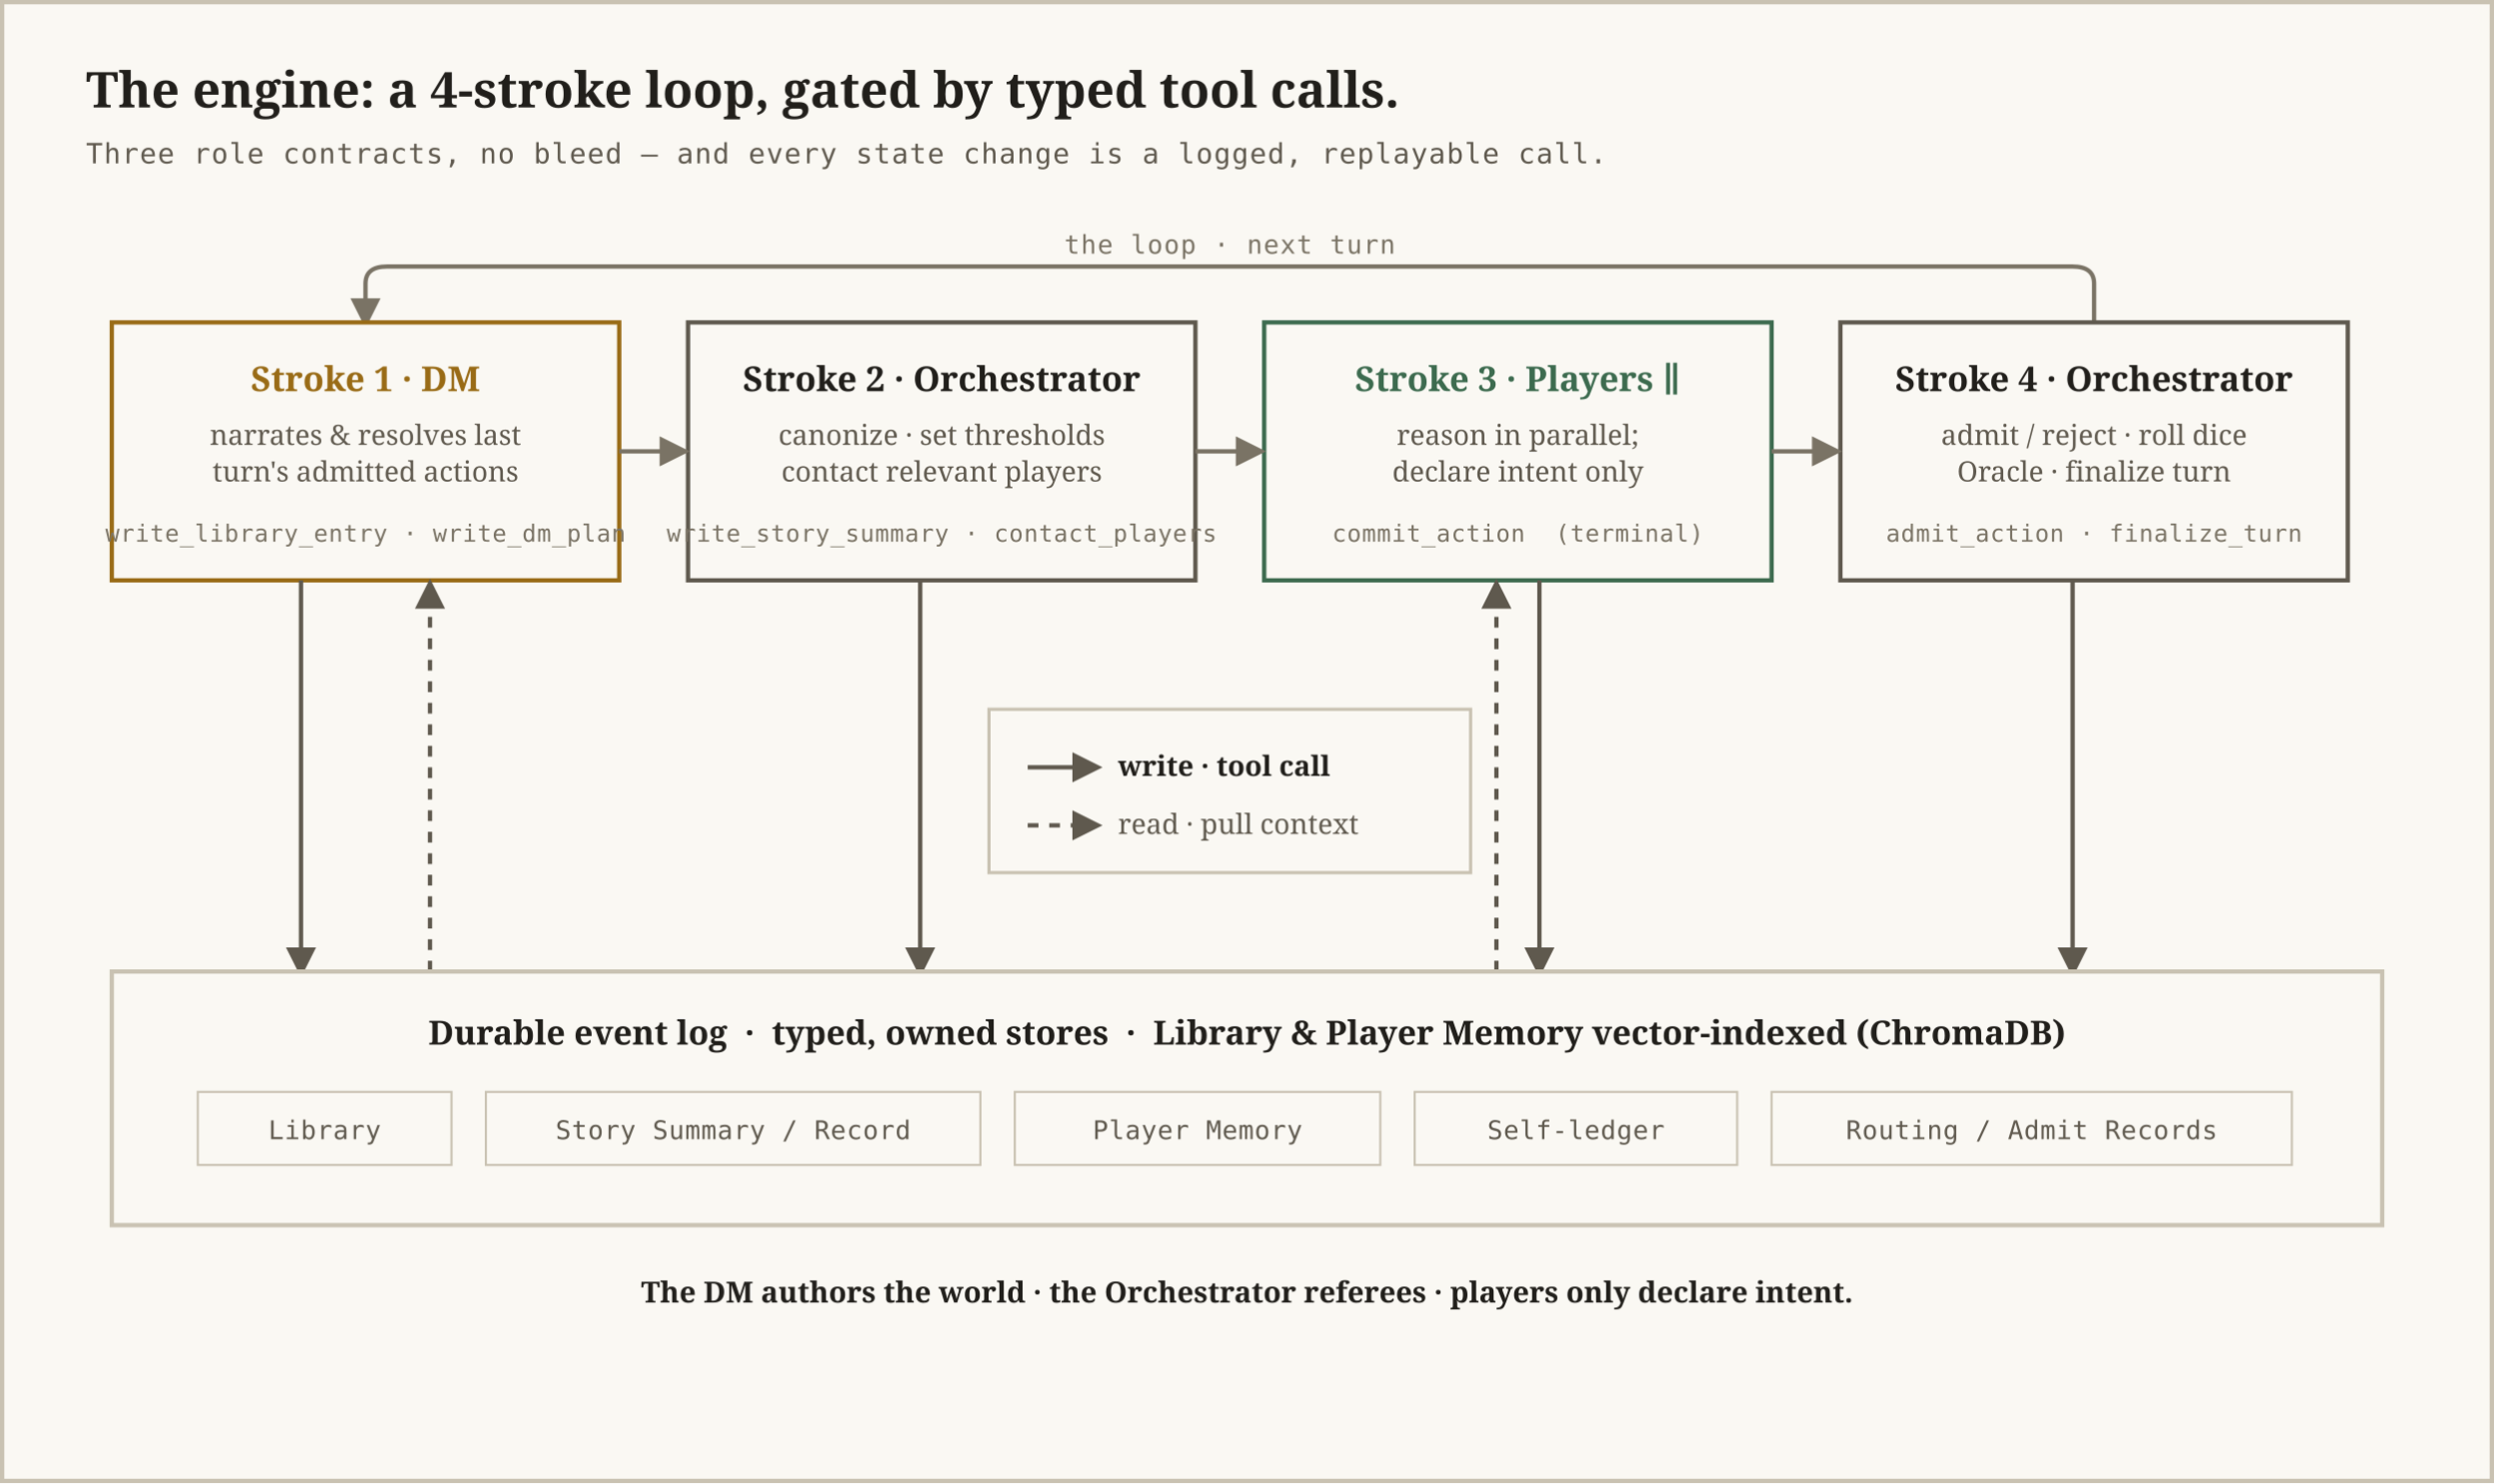
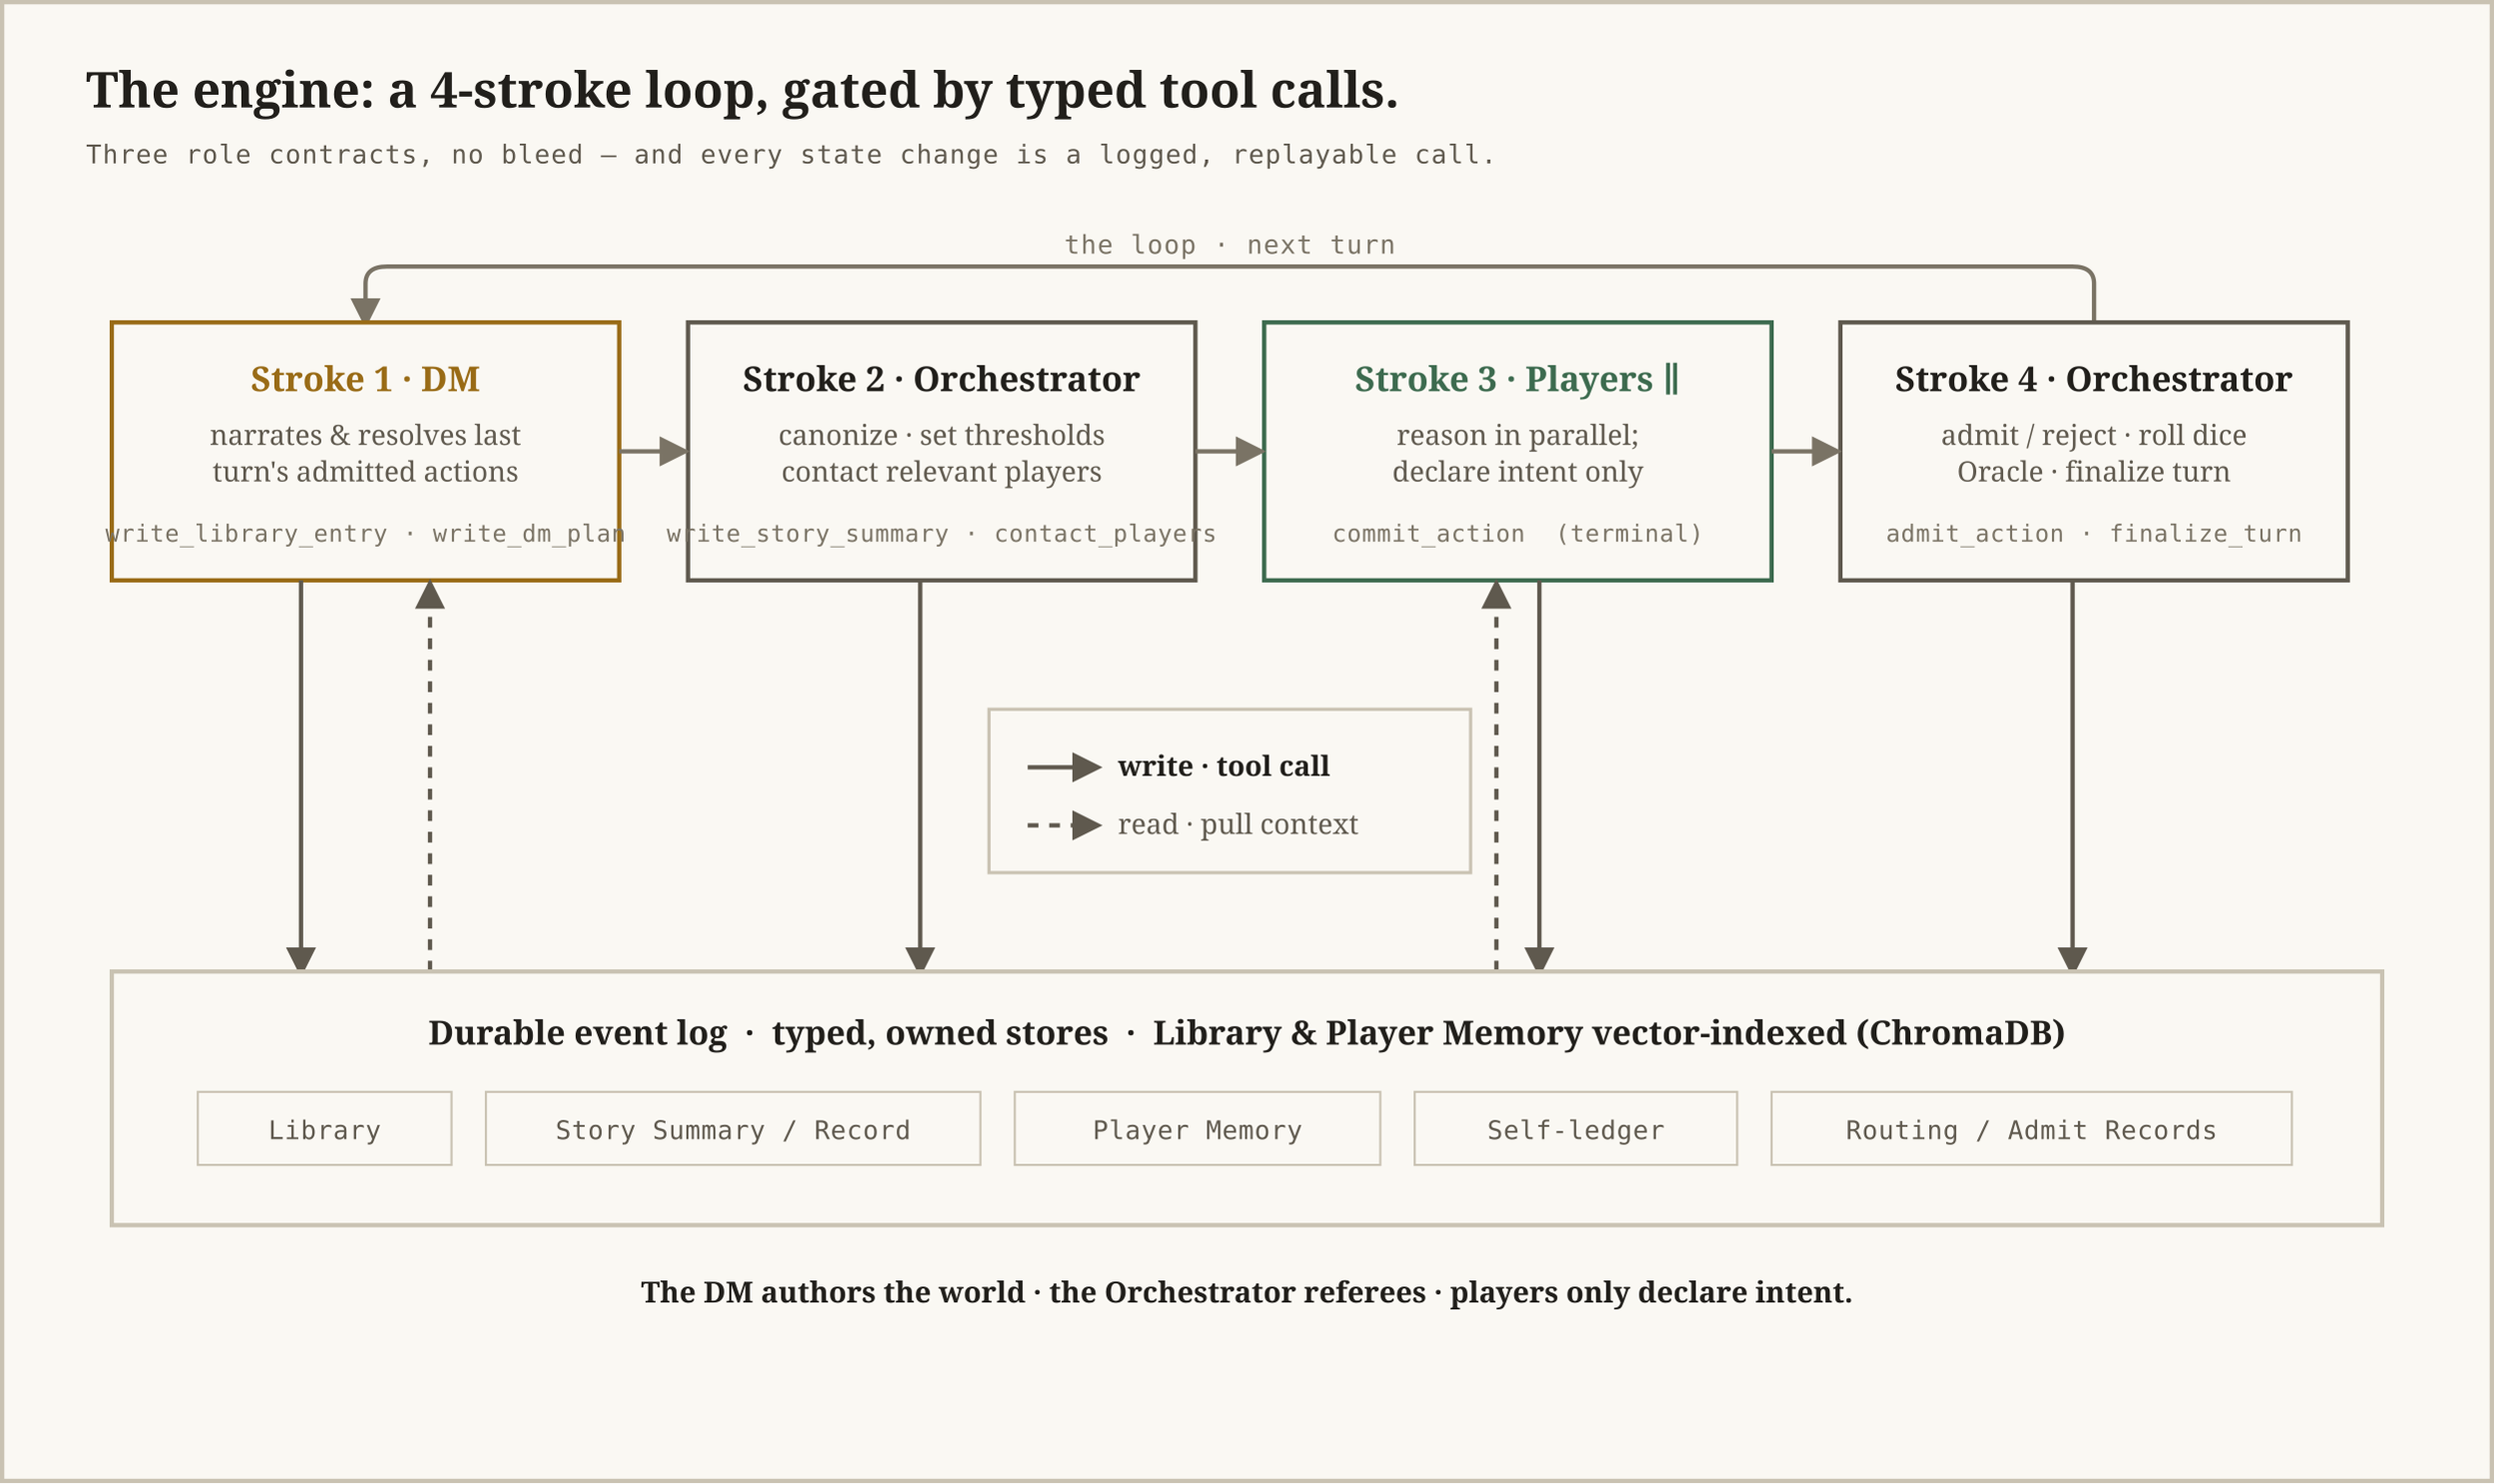
<svg xmlns="http://www.w3.org/2000/svg" viewBox="0 0 1160 690" width="1160" height="690" font-family="Georgia, serif">
  <defs>
    <marker id="ag" viewBox="0 0 10 10" refX="8" refY="5" markerWidth="7" markerHeight="7" orient="auto-start-reverse">
      <path d="M0,0 L10,5 L0,10 z" fill="#7a7365" />
    </marker>
    <marker id="aw" viewBox="0 0 10 10" refX="8" refY="5" markerWidth="7" markerHeight="7" orient="auto-start-reverse">
      <path d="M0,0 L10,5 L0,10 z" fill="#5f594e" />
    </marker>
  </defs>
  <rect x="1" y="1" width="1158" height="688" rx="0" fill="#faf8f3" stroke="#c9c2b2" stroke-width="2" />
  <text x="40" y="50" fill="#211f1b" font-size="23" font-weight="700">The engine: a 4-stroke loop, gated by typed tool calls.</text>
-   <text x="40" y="76" fill="#5f594e" font-family="Menlo, monospace" font-size="13" letter-spacing="0.5">Three role contracts, no bleed — and every state change is a logged, replayable call.</text>
+   <text x="40" y="76" fill="#5f594e" font-family="Menlo, monospace" font-size="12" letter-spacing="0.5">Three role contracts, no bleed — and every state change is a logged, replayable call.</text>
  <path d="M974 150 L974 132 Q974 124 964 124 L180 124 Q170 124 170 132 L170 150" fill="none" stroke="#7a7365" stroke-width="2" marker-end="url(#ag)" />
  <text x="572" y="118" text-anchor="middle" fill="#7a7365" font-family="Menlo, monospace" font-size="12" letter-spacing="0.5">the loop · next turn</text>
  <rect x="52" y="150" width="236" height="120" rx="0" fill="#faf8f3" stroke="#996b16" stroke-width="2" />
  <text x="170" y="182" text-anchor="middle" fill="#996b16" font-size="16" font-weight="700">Stroke 1 · DM</text>
  <text x="170" y="207" text-anchor="middle" fill="#5f594e" font-size="13">narrates &amp; resolves last</text>
  <text x="170" y="224" text-anchor="middle" fill="#5f594e" font-size="13">turn's admitted actions</text>
  <text x="170" y="252" text-anchor="middle" fill="#7a7365" font-family="Menlo, monospace" font-size="11" letter-spacing="0.3">write_library_entry · write_dm_plan</text>
  <rect x="320" y="150" width="236" height="120" rx="0" fill="#faf8f3" stroke="#5f594e" stroke-width="2" />
  <text x="438" y="182" text-anchor="middle" fill="#211f1b" font-size="16" font-weight="700">Stroke 2 · Orchestrator</text>
  <text x="438" y="207" text-anchor="middle" fill="#5f594e" font-size="13">canonize · set thresholds</text>
  <text x="438" y="224" text-anchor="middle" fill="#5f594e" font-size="13">contact relevant players</text>
  <text x="438" y="252" text-anchor="middle" fill="#7a7365" font-family="Menlo, monospace" font-size="11" letter-spacing="0.3">write_story_summary · contact_players</text>
  <rect x="588" y="150" width="236" height="120" rx="0" fill="#faf8f3" stroke="#3d6b4f" stroke-width="2" />
  <text x="706" y="182" text-anchor="middle" fill="#3d6b4f" font-size="16" font-weight="700">Stroke 3 · Players ∥</text>
  <text x="706" y="207" text-anchor="middle" fill="#5f594e" font-size="13">reason in parallel;</text>
  <text x="706" y="224" text-anchor="middle" fill="#5f594e" font-size="13">declare intent only</text>
  <text x="706" y="252" text-anchor="middle" fill="#7a7365" font-family="Menlo, monospace" font-size="11" letter-spacing="0.3">commit_action  (terminal)</text>
  <rect x="856" y="150" width="236" height="120" rx="0" fill="#faf8f3" stroke="#5f594e" stroke-width="2" />
  <text x="974" y="182" text-anchor="middle" fill="#211f1b" font-size="16" font-weight="700">Stroke 4 · Orchestrator</text>
  <text x="974" y="207" text-anchor="middle" fill="#5f594e" font-size="13">admit / reject · roll dice</text>
  <text x="974" y="224" text-anchor="middle" fill="#5f594e" font-size="13">Oracle · finalize turn</text>
  <text x="974" y="252" text-anchor="middle" fill="#7a7365" font-family="Menlo, monospace" font-size="11" letter-spacing="0.3">admit_action · finalize_turn</text>
  <g stroke="#7a7365" stroke-width="2" marker-end="url(#ag)">
    <line x1="288" y1="210" x2="318" y2="210" />
    <line x1="556" y1="210" x2="586" y2="210" />
    <line x1="824" y1="210" x2="854" y2="210" />
  </g>
  <g stroke="#5f594e" marker-end="url(#aw)">
    <g stroke-width="2">
      <line x1="140" y1="270" x2="140" y2="452" />
      <line x1="428" y1="270" x2="428" y2="452" />
      <line x1="716" y1="270" x2="716" y2="452" />
      <line x1="964" y1="270" x2="964" y2="452" />
    </g>
    <g stroke-width="2" stroke-dasharray="5 5">
      <line x1="200" y1="452" x2="200" y2="272" />
      <line x1="696" y1="452" x2="696" y2="272" />
    </g>
  </g>
  <rect x="460" y="330" width="224" height="76" rx="0" fill="#faf8f3" stroke="#c9c2b2" stroke-width="1.5" />
  <line x1="478" y1="357" x2="510" y2="357" stroke="#5f594e" stroke-width="2" marker-end="url(#aw)" />
  <text x="520" y="361" fill="#211f1b" font-size="13" font-weight="700">write · tool call</text>
  <line x1="478" y1="384" x2="510" y2="384" stroke="#5f594e" stroke-width="2" stroke-dasharray="5 5" marker-end="url(#aw)" />
  <text x="520" y="388" fill="#5f594e" font-size="13">read · pull context</text>
  <rect x="52" y="452" width="1056" height="118" rx="0" fill="#faf8f3" stroke="#c9c2b2" stroke-width="2" />
  <text x="580" y="486" text-anchor="middle" fill="#211f1b" font-size="15.5" font-weight="700">Durable event log  ·  typed, owned stores  ·  Library &amp; Player Memory vector-indexed (ChromaDB)</text>
  <g font-family="Menlo, monospace" font-size="12">
    <g fill="#faf8f3">
      <rect x="92" y="508" width="118" height="34" rx="0" stroke="#c9c2b2" stroke-width="1" />
      <rect x="226" y="508" width="230" height="34" rx="0" stroke="#c9c2b2" stroke-width="1" />
      <rect x="472" y="508" width="170" height="34" rx="0" stroke="#c9c2b2" stroke-width="1" />
      <rect x="658" y="508" width="150" height="34" rx="0" stroke="#c9c2b2" stroke-width="1" />
      <rect x="824" y="508" width="242" height="34" rx="0" stroke="#c9c2b2" stroke-width="1" />
    </g>
    <g fill="#5f594e" text-anchor="middle" letter-spacing="0.3">
      <text x="151" y="530">Library</text>
      <text x="341" y="530">Story Summary / Record</text>
      <text x="557" y="530">Player Memory</text>
      <text x="733" y="530">Self-ledger</text>
      <text x="945" y="530">Routing / Admit Records</text>
    </g>
  </g>
  <text x="580" y="606" text-anchor="middle" fill="#211f1b" font-size="13.5" font-weight="700">The DM authors the world · the Orchestrator referees · players only declare intent.</text>
</svg>
